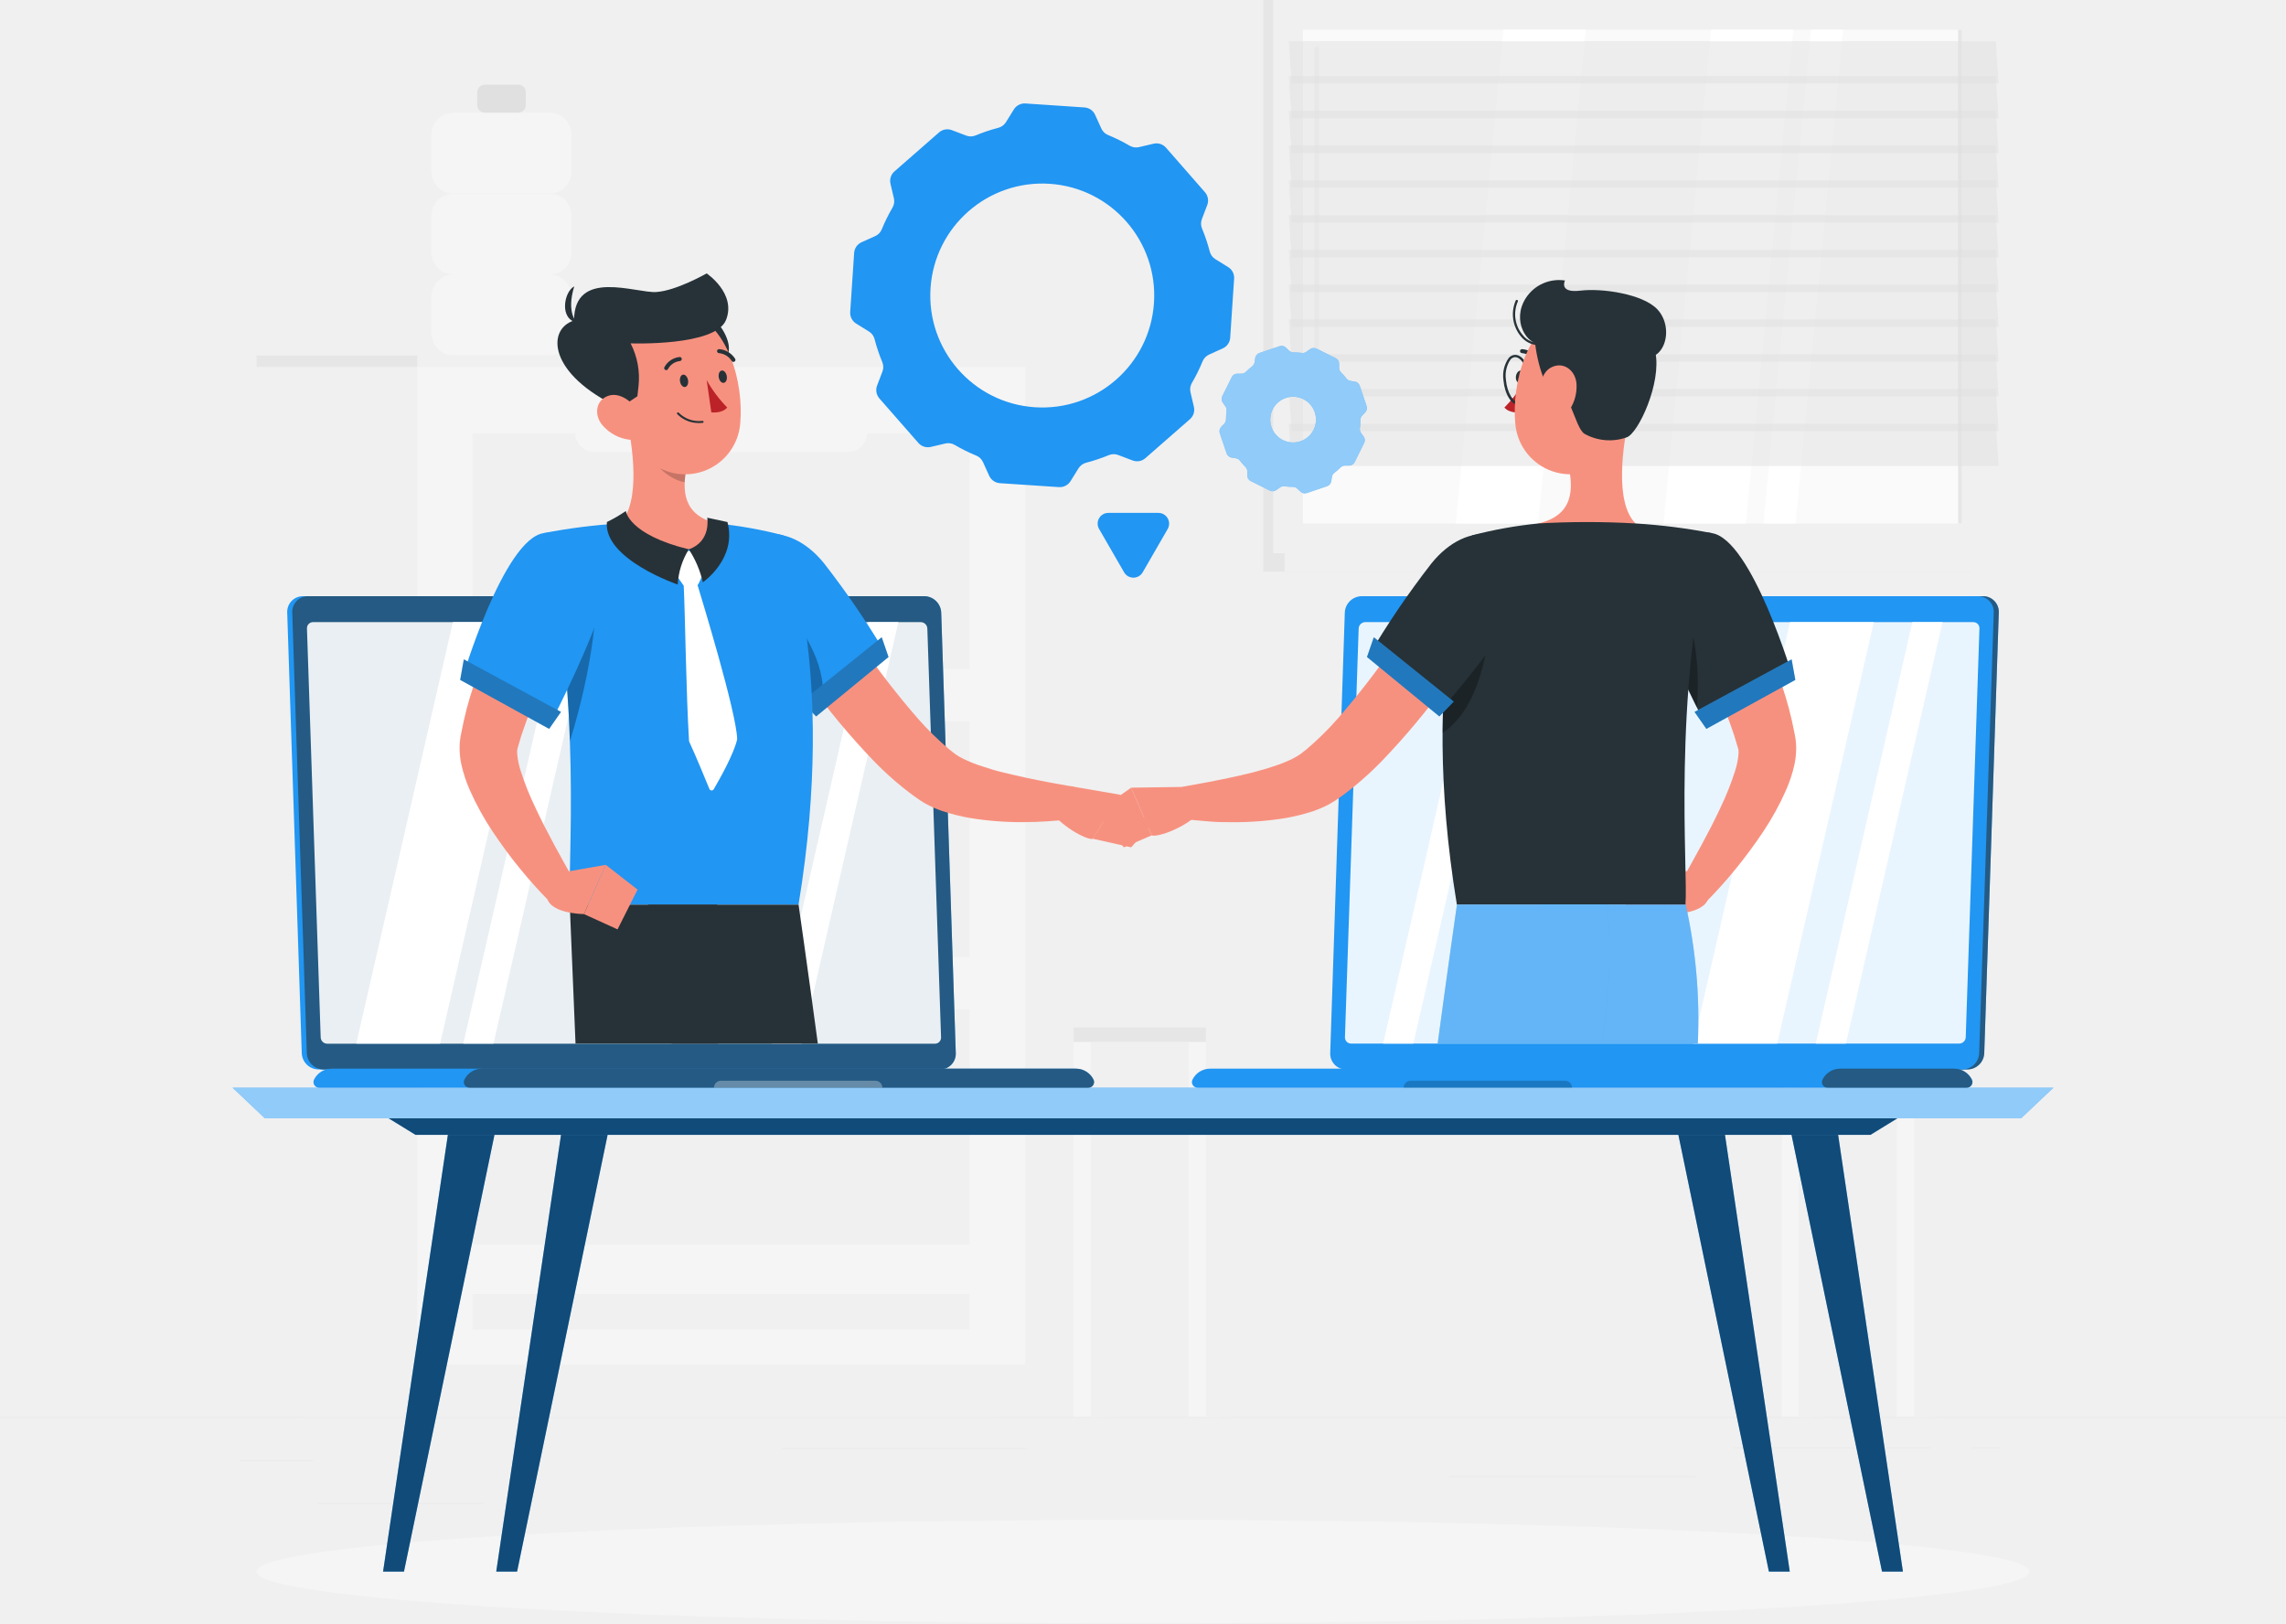
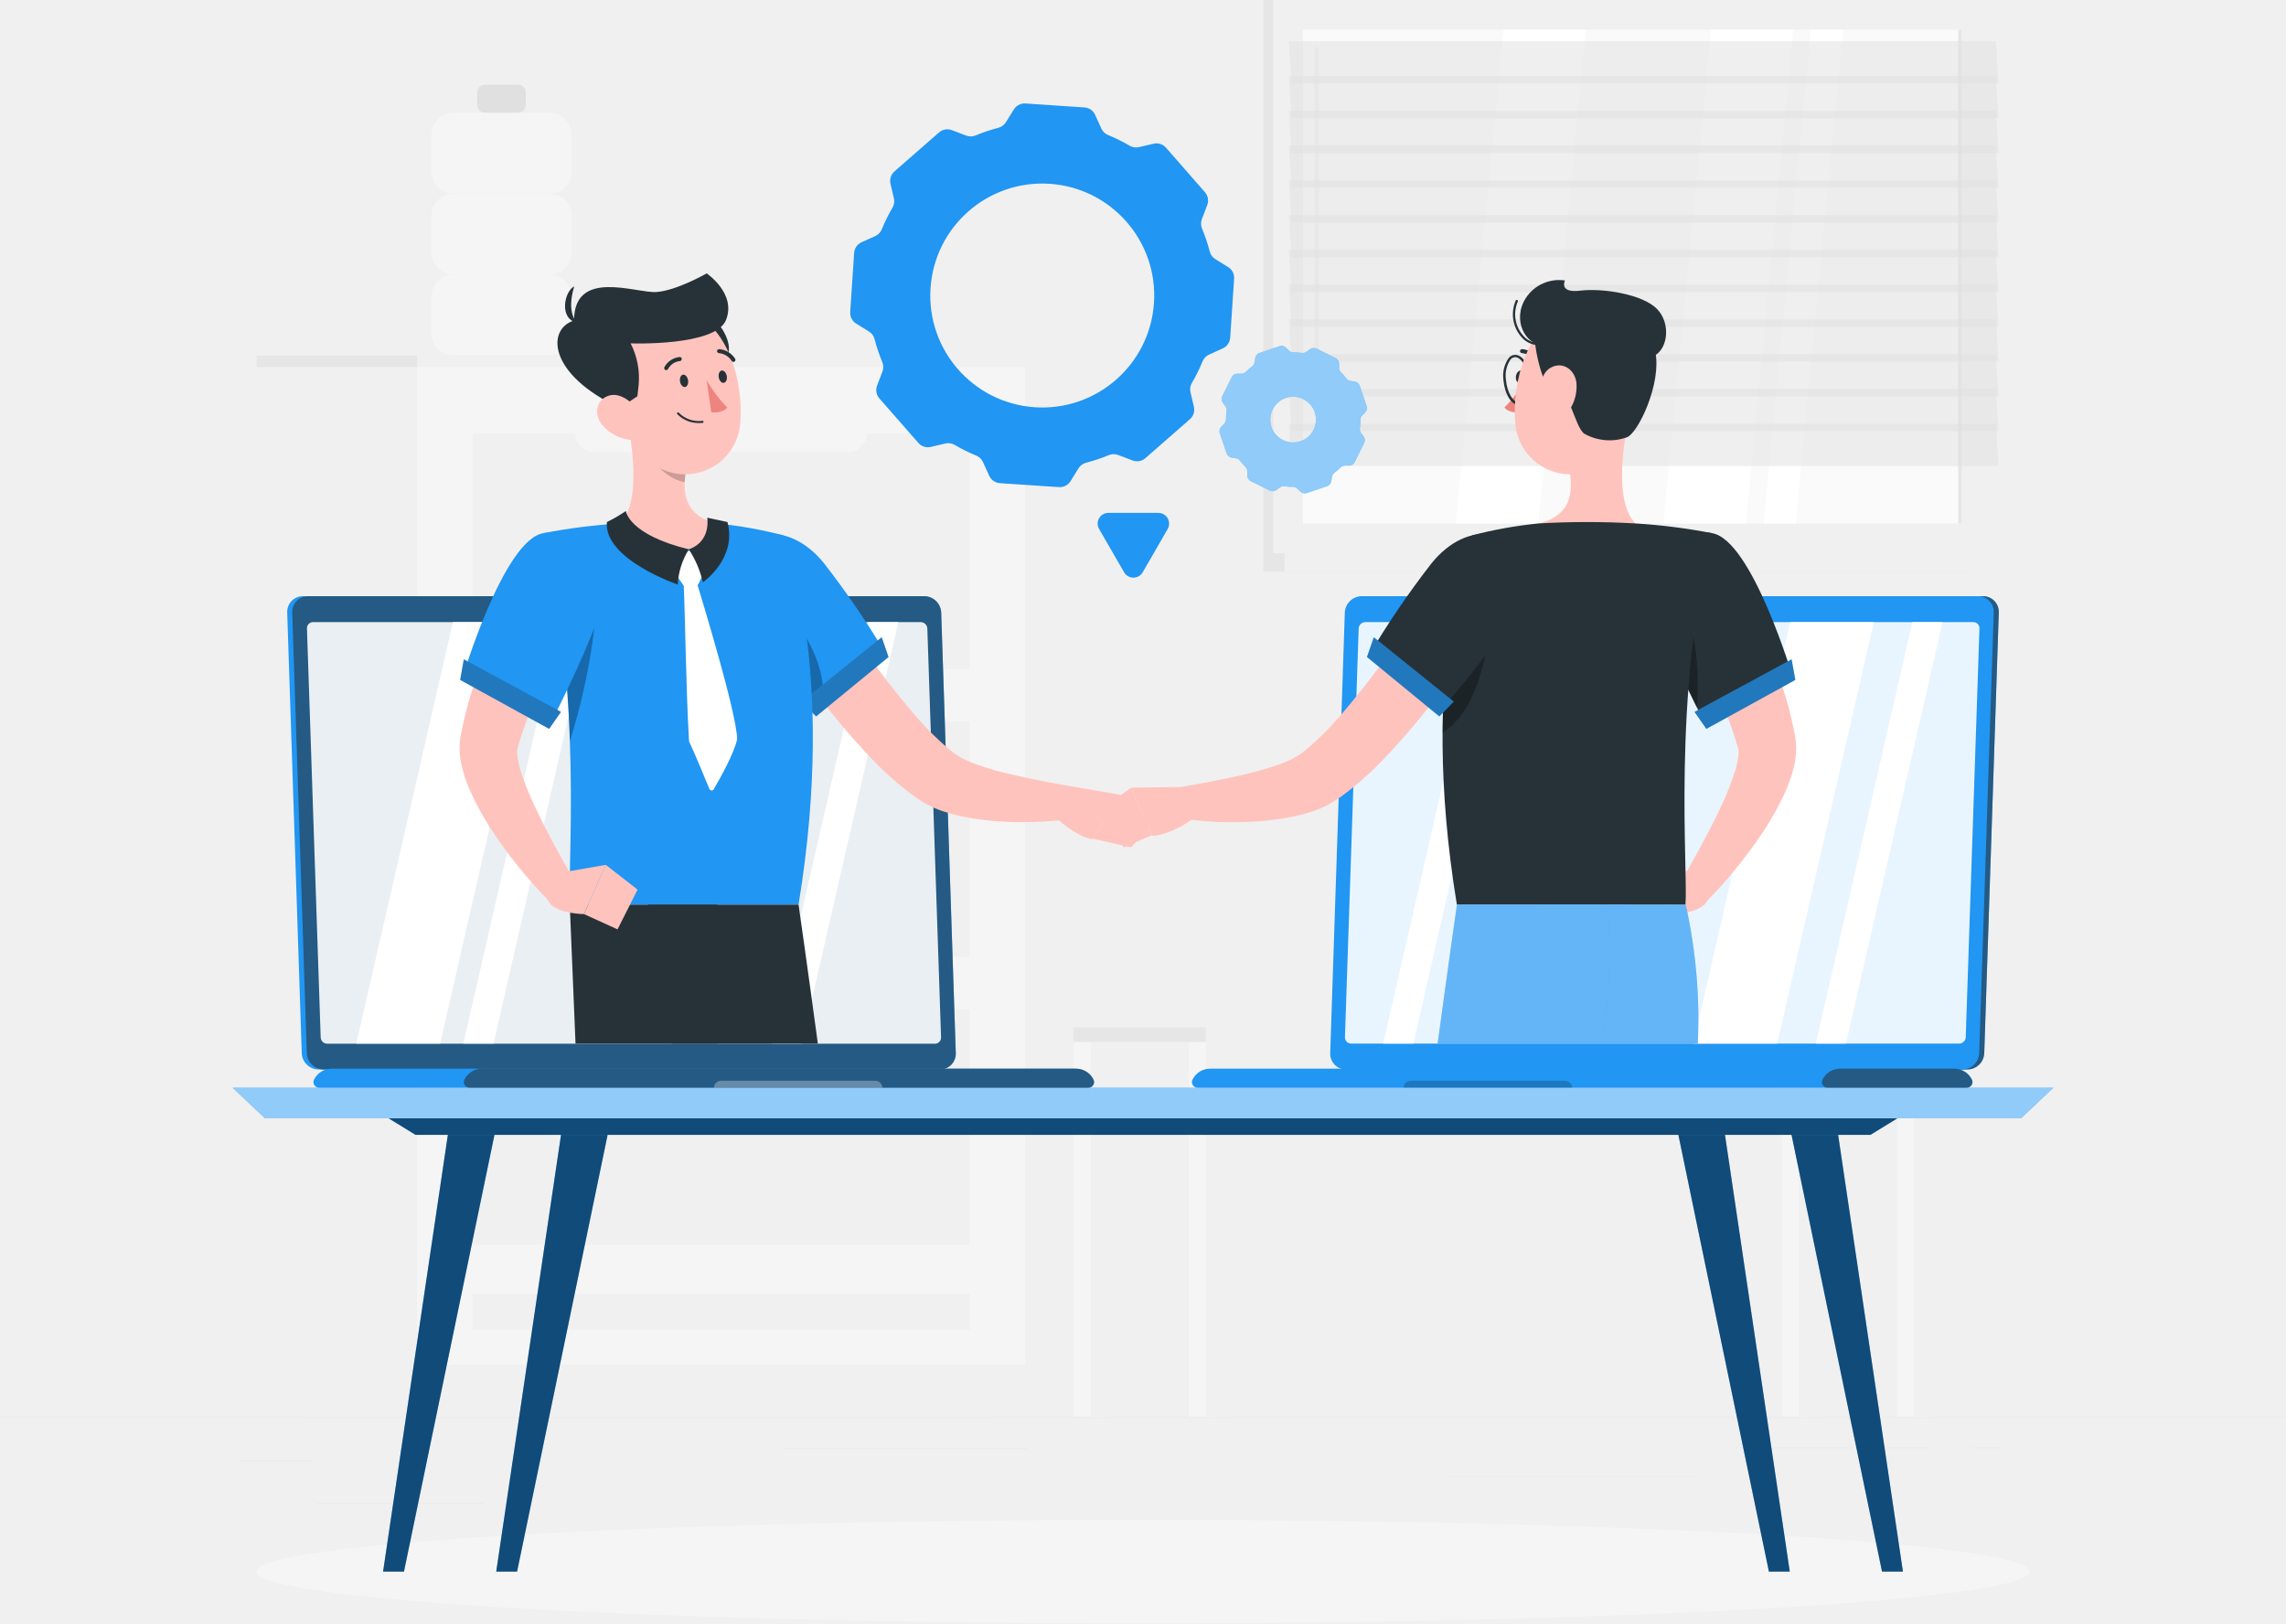
<svg xmlns="http://www.w3.org/2000/svg" viewBox="0 72.51 500 355.05">
-   <g id="freepik--background-complete--inject-424">
+   <g id="background-complete--inject-424">
    <rect y="382.4" width="500" height="0.25" style="fill:#ebebeb" />
    <rect x="52.46" y="391.92" width="16.06" height="0.25" style="fill:#ebebeb" />
    <rect x="171.14" y="389.21" width="53.53" height="0.25" style="fill:#ebebeb" />
    <rect x="69.52" y="401.21" width="36.25" height="0.25" style="fill:#ebebeb" />
    <rect x="379.14" y="389.08" width="43.19" height="0.25" style="fill:#ebebeb" />
    <rect x="431.24" y="389.08" width="6.33" height="0.25" style="fill:#ebebeb" />
    <rect x="317" y="395.31" width="53.89" height="0.25" style="fill:#ebebeb" />
    <rect x="389.71" y="298.81" width="6.64" height="83.59" style="fill:#f5f5f5" />
    <rect x="393.46" y="298.81" width="5.78" height="83.59" style="fill:#f0f0f0" />
    <rect x="234.83" y="298.81" width="6.64" height="83.59" style="fill:#f5f5f5" />
    <rect x="238.58" y="298.81" width="5.78" height="83.59" style="fill:#f0f0f0" />
    <rect x="414.88" y="298.81" width="6.64" height="83.59" style="fill:#f5f5f5" />
    <rect x="418.63" y="298.81" width="5.78" height="83.59" style="fill:#f0f0f0" />
    <rect x="260" y="298.81" width="6.64" height="83.59" style="fill:#f5f5f5" />
    <rect x="234.83" y="297.22" width="189.57" height="3.17" transform="translate(659.24 597.61) rotate(180)" style="fill:#f0f0f0" />
    <rect x="234.83" y="297.22" width="28.92" height="3.17" transform="translate(498.58 597.61) rotate(180)" style="fill:#e6e6e6" />
    <rect x="263.75" y="298.81" width="5.78" height="83.59" style="fill:#f0f0f0" />
    <rect x="311.71" y="236.34" width="17.93" height="60.88" style="fill:#ebebeb" />
    <polygon points="378.26 297.22 318.74 297.22 309.75 225.97 369.27 225.97 378.26 297.22" style="fill:#e0e0e0" />
    <polygon points="381.76 297.22 320.28 297.22 311.29 225.97 372.77 225.97 381.76 297.22" style="fill:#f0f0f0" />
    <polygon points="347.27 297.22 335.34 297.22 338.7 225.97 350.63 225.97 347.27 297.22" style="fill:#fafafa" />
    <polygon points="360.94 297.22 349.2 297.22 352.56 225.97 364.3 225.97 360.94 297.22" style="fill:#fafafa" />
    <rect x="276.32" y="72.51" width="154.63" height="120.99" style="fill:#e6e6e6" />
    <rect x="278.49" y="72.51" width="157.1" height="120.99" style="fill:#f0f0f0" />
    <rect x="276.32" y="193.5" width="154.63" height="4.05" style="fill:#e6e6e6" />
    <rect x="280.96" y="193.5" width="157.1" height="4.05" style="fill:#f0f0f0" />
    <rect x="303.04" y="60.95" width="108" height="144.11" transform="translate(490.05 -224.04) rotate(90)" style="fill:#fafafa" />
    <polygon points="363.85 187 374.25 79.01 392.25 79.01 381.85 187 363.85 187" style="fill:#fff" />
    <polygon points="318.43 187 328.83 79.01 346.83 79.01 336.43 187 318.43 187" style="fill:#fff" />
    <path d="M288,150.4a.5.5,0,0,1-.49-.5V83.23a.5.5,0,0,1,1,0V149.9A.5.5,0,0,1,288,150.4Z" style="fill:#f0f0f0" />
    <polygon points="385.71 187 396.11 79.01 403.13 79.01 392.73 187 385.71 187" style="fill:#fff" />
    <rect x="374.69" y="132.59" width="108" height="0.82" transform="translate(561.69 -295.68) rotate(90)" style="fill:#e6e6e6" />
    <polygon points="437.13 90.78 282.5 90.78 281.9 81.53 436.53 81.53 437.13 90.78" style="fill:#e0e0e0;opacity:0.5" />
    <polygon points="437.13 105.99 282.5 105.99 281.9 96.74 436.53 96.74 437.13 105.99" style="fill:#e0e0e0;opacity:0.5" />
    <polygon points="437.13 121.2 282.5 121.2 281.9 111.95 436.53 111.95 437.13 121.2" style="fill:#e0e0e0;opacity:0.5" />
    <polygon points="437.13 136.41 282.5 136.41 281.9 127.16 436.53 127.16 437.13 136.41" style="fill:#e0e0e0;opacity:0.5" />
    <polygon points="437.13 151.61 282.5 151.61 281.9 142.36 436.53 142.36 437.13 151.61" style="fill:#e0e0e0;opacity:0.5" />
    <polygon points="437.13 166.82 282.5 166.82 281.9 157.57 436.53 157.57 437.13 166.82" style="fill:#e0e0e0;opacity:0.5" />
    <polygon points="437.13 98.39 282.5 98.39 281.9 89.14 436.53 89.14 437.13 98.39" style="fill:#e0e0e0;opacity:0.5" />
    <polygon points="437.13 113.59 282.5 113.59 281.9 104.34 436.53 104.34 437.13 113.59" style="fill:#e0e0e0;opacity:0.5" />
    <polygon points="437.13 128.8 282.5 128.8 281.9 119.55 436.53 119.55 437.13 128.8" style="fill:#e0e0e0;opacity:0.5" />
    <polygon points="437.13 144.01 282.5 144.01 281.9 134.76 436.53 134.76 437.13 144.01" style="fill:#e0e0e0;opacity:0.5" />
    <polygon points="437.13 159.22 282.5 159.22 281.9 149.97 436.53 149.97 437.13 159.22" style="fill:#e0e0e0;opacity:0.5" />
    <polygon points="437.13 174.43 282.5 174.43 281.9 165.17 436.53 165.17 437.13 174.43" style="fill:#e0e0e0;opacity:0.5" />
    <rect x="94.39" y="114.85" width="30.63" height="17.7" rx="4.82" transform="translate(219.4 247.41) rotate(180)" style="fill:#f5f5f5" />
    <rect x="94.39" y="97.15" width="30.63" height="17.7" rx="4.82" transform="translate(219.4 212) rotate(180)" style="fill:#f5f5f5" />
    <rect x="104.4" y="91.02" width="10.61" height="6.13" rx="1.67" transform="translate(219.4 188.17) rotate(180)" style="fill:#e0e0e0" />
    <rect x="94.39" y="132.56" width="30.63" height="17.7" rx="4.82" transform="translate(219.4 282.81) rotate(-180)" style="fill:#f5f5f5" />
    <path d="M210.52,138s-1,12.3-39.89,12.3-39.9-12.3-39.9-12.3Z" style="fill:#f0f0f0" />
    <rect x="60.42" y="152.75" width="30.82" height="218.23" style="fill:#f0f0f0" />
    <rect x="66.33" y="370.98" width="151.98" height="11.42" style="fill:#f0f0f0" />
    <rect x="91.23" y="152.75" width="132.99" height="218.23" transform="translate(315.46 523.72) rotate(180)" style="fill:#f5f5f5" />
    <rect x="103.35" y="230.3" width="108.76" height="51.5" transform="translate(315.46 512.09) rotate(180)" style="fill:#f0f0f0" />
    <rect x="103.35" y="293.28" width="108.76" height="51.5" transform="translate(315.46 638.06) rotate(180)" style="fill:#f0f0f0" />
    <rect x="103.35" y="355.51" width="108.76" height="7.85" transform="translate(315.46 718.86) rotate(180)" style="fill:#f0f0f0" />
    <path d="M185.37,234.37H130.09a4.33,4.33,0,0,1-4.32-4.32h0a4.33,4.33,0,0,1,4.32-4.31h55.28a4.33,4.33,0,0,1,4.32,4.31h0A4.33,4.33,0,0,1,185.37,234.37Z" style="fill:#f5f5f5" />
    <rect x="103.35" y="167.31" width="108.76" height="51.5" transform="translate(315.46 386.12) rotate(180)" style="fill:#f0f0f0" />
    <path d="M185.37,171.39H130.09a4.33,4.33,0,0,1-4.32-4.32h0a4.33,4.33,0,0,1,4.32-4.32h55.28a4.33,4.33,0,0,1,4.32,4.32h0A4.33,4.33,0,0,1,185.37,171.39Z" style="fill:#f5f5f5" />
    <path d="M185.37,297.36H130.09a4.33,4.33,0,0,1-4.32-4.32h0a4.33,4.33,0,0,1,4.32-4.32h55.28a4.33,4.33,0,0,1,4.32,4.32h0A4.33,4.33,0,0,1,185.37,297.36Z" style="fill:#f5f5f5" />
    <rect x="91.23" y="150.26" width="137.1" height="2.49" style="fill:#f0f0f0" />
    <rect x="56.11" y="150.26" width="35.12" height="2.49" transform="translate(147.35 303.01) rotate(180)" style="fill:#e6e6e6" />
  </g>
-   <g id="freepik--Shadow--inject-424">
-     <ellipse id="freepik--path--inject-424" cx="250" cy="416.24" rx="193.89" ry="11.32" style="fill:#f5f5f5" />
+   <g id="Shadow--inject-424">
+     <ellipse id="path--inject-424" cx="250" cy="416.24" rx="193.89" ry="11.32" style="fill:#f5f5f5" />
  </g>
-   <g id="freepik--Table--inject-424">
+   <g id="Table--inject-424">
    <polygon points="442.06 317.11 57.94 317.11 50.86 310.41 449.14 310.41 442.06 317.11" style="fill:#2196F3" />
    <polygon points="442.06 317.11 57.94 317.11 50.86 310.41 449.14 310.41 442.06 317.11" style="fill:#fff;opacity:0.5" />
    <polygon points="409.12 320.72 90.88 320.72 85.01 317.11 414.99 317.11 409.12 320.72" style="fill:#2196F3" />
    <polygon points="409.12 320.72 90.88 320.72 85.01 317.11 414.99 317.11 409.12 320.72" style="opacity:0.5" />
    <polygon points="88.36 416.24 83.79 416.24 97.96 320.72 108.15 320.72 88.36 416.24" style="fill:#2196F3" />
    <polygon points="88.36 416.24 83.79 416.24 97.96 320.72 108.15 320.72 88.36 416.24" style="opacity:0.5" />
    <polygon points="113.1 416.24 108.54 416.24 122.71 320.72 132.9 320.72 113.1 416.24" style="fill:#2196F3" />
    <polygon points="113.1 416.24 108.54 416.24 122.71 320.72 132.9 320.72 113.1 416.24" style="opacity:0.5" />
    <polygon points="411.64 416.24 416.21 416.24 402.04 320.72 391.85 320.72 411.64 416.24" style="fill:#2196F3" />
    <polygon points="411.64 416.24 416.21 416.24 402.04 320.72 391.85 320.72 411.64 416.24" style="opacity:0.5" />
    <polygon points="386.9 416.24 391.46 416.24 377.29 320.72 367.1 320.72 386.9 416.24" style="fill:#2196F3" />
    <polygon points="386.9 416.24 391.46 416.24 377.29 320.72 367.1 320.72 386.9 416.24" style="opacity:0.5" />
  </g>
-   <g id="freepik--Gear--inject-424">
+   <g id="Gear--inject-424">
    <path d="M224.28,95.14l12.91.87a2.75,2.75,0,0,1,2.34,1.62l1.36,3a2.76,2.76,0,0,0,1.49,1.42,37.35,37.35,0,0,1,4.7,2.33,2.78,2.78,0,0,0,2,.32l3.24-.76a2.78,2.78,0,0,1,2.71.87l8.52,9.74a2.77,2.77,0,0,1,.5,2.81l-1.18,3.1a2.77,2.77,0,0,0,.05,2.06,37.7,37.7,0,0,1,1.68,5,2.72,2.72,0,0,0,1.21,1.66l2.82,1.75a2.75,2.75,0,0,1,1.3,2.53l-.86,12.92a2.74,2.74,0,0,1-1.63,2.33l-3,1.36a2.83,2.83,0,0,0-1.42,1.49,36,36,0,0,1-2.32,4.7,2.75,2.75,0,0,0-.32,2l.75,3.23a2.75,2.75,0,0,1-.87,2.71l-9.74,8.52a2.75,2.75,0,0,1-2.8.5l-3.11-1.18a2.79,2.79,0,0,0-2.05,0,38.72,38.72,0,0,1-5,1.68,2.76,2.76,0,0,0-1.66,1.21l-1.75,2.82a2.77,2.77,0,0,1-2.54,1.3l-12.91-.86a2.77,2.77,0,0,1-2.34-1.62l-1.36-3a2.76,2.76,0,0,0-1.49-1.42,37.35,37.35,0,0,1-4.7-2.33,2.77,2.77,0,0,0-2-.32l-3.23.76a2.76,2.76,0,0,1-2.71-.87l-8.53-9.74a2.79,2.79,0,0,1-.5-2.81l1.18-3.1a2.74,2.74,0,0,0-.05-2.05,38.34,38.34,0,0,1-1.68-5,2.72,2.72,0,0,0-1.21-1.66l-2.82-1.75a2.75,2.75,0,0,1-1.3-2.53l.86-12.92a2.78,2.78,0,0,1,1.63-2.34l3-1.35a2.76,2.76,0,0,0,1.42-1.49,37.48,37.48,0,0,1,2.33-4.71,2.79,2.79,0,0,0,.33-2l-.76-3.23a2.76,2.76,0,0,1,.87-2.71l9.74-8.52a2.76,2.76,0,0,1,2.8-.51l3.11,1.18a2.74,2.74,0,0,0,2.05,0,37.23,37.23,0,0,1,5-1.68A2.81,2.81,0,0,0,220,99.27l1.75-2.82A2.78,2.78,0,0,1,224.28,95.14Zm-20.75,40.37a24.49,24.49,0,1,0,26.06-22.8A24.5,24.5,0,0,0,203.53,135.51Z" style="fill:#2196F3" />
    <path d="M275.45,149.72l4.43-1.5a1.38,1.38,0,0,1,1.37.3l.73.7a1.41,1.41,0,0,0,.93.36,13.68,13.68,0,0,1,1.82.12,1.33,1.33,0,0,0,1-.24l.82-.59a1.38,1.38,0,0,1,1.4-.11l4.19,2.08a1.36,1.36,0,0,1,.76,1.17l0,1a1.38,1.38,0,0,0,.4.92,13.07,13.07,0,0,1,1.2,1.37,1.39,1.39,0,0,0,.85.52l1,.16a1.35,1.35,0,0,1,1.06.91l1.5,4.43a1.35,1.35,0,0,1-.29,1.37l-.7.73a1.39,1.39,0,0,0-.36.93,13.79,13.79,0,0,1-.12,1.82,1.34,1.34,0,0,0,.23,1l.59.82a1.34,1.34,0,0,1,.12,1.39l-2.08,4.2a1.36,1.36,0,0,1-1.17.76l-1,0a1.33,1.33,0,0,0-.91.4,17.55,17.55,0,0,1-1.37,1.2,1.39,1.39,0,0,0-.52.85l-.16,1a1.35,1.35,0,0,1-.91,1.06l-4.43,1.5a1.35,1.35,0,0,1-1.37-.3l-.74-.69a1.32,1.32,0,0,0-.93-.36,13.64,13.64,0,0,1-1.81-.12,1.33,1.33,0,0,0-1,.23l-.82.59a1.36,1.36,0,0,1-1.4.12l-4.19-2.08a1.36,1.36,0,0,1-.76-1.18l0-1a1.38,1.38,0,0,0-.4-.91,14.18,14.18,0,0,1-1.2-1.37,1.3,1.3,0,0,0-.85-.52l-1-.16a1.4,1.4,0,0,1-1.07-.91l-1.5-4.44a1.36,1.36,0,0,1,.3-1.36l.7-.73a1.41,1.41,0,0,0,.36-.94,13.79,13.79,0,0,1,.12-1.82,1.35,1.35,0,0,0-.24-1l-.58-.82a1.34,1.34,0,0,1-.12-1.39l2.08-4.2a1.33,1.33,0,0,1,1.17-.75l1,0a1.38,1.38,0,0,0,.92-.4,14.18,14.18,0,0,1,1.37-1.2,1.39,1.39,0,0,0,.52-.85l.16-1A1.35,1.35,0,0,1,275.45,149.72Zm2.65,16.18a5,5,0,1,0,3.14-6.35A5,5,0,0,0,278.1,165.9Z" style="fill:#2196F3" />
    <path d="M275.45,149.72l4.43-1.5a1.38,1.38,0,0,1,1.37.3l.73.7a1.41,1.41,0,0,0,.93.36,13.68,13.68,0,0,1,1.82.12,1.33,1.33,0,0,0,1-.24l.82-.59a1.38,1.38,0,0,1,1.4-.11l4.19,2.08a1.36,1.36,0,0,1,.76,1.17l0,1a1.38,1.38,0,0,0,.4.92,13.07,13.07,0,0,1,1.2,1.37,1.39,1.39,0,0,0,.85.52l1,.16a1.35,1.35,0,0,1,1.06.91l1.5,4.43a1.35,1.35,0,0,1-.29,1.37l-.7.73a1.39,1.39,0,0,0-.36.93,13.79,13.79,0,0,1-.12,1.82,1.34,1.34,0,0,0,.23,1l.59.82a1.34,1.34,0,0,1,.12,1.39l-2.08,4.2a1.36,1.36,0,0,1-1.17.76l-1,0a1.33,1.33,0,0,0-.91.4,17.55,17.55,0,0,1-1.37,1.2,1.39,1.39,0,0,0-.52.85l-.16,1a1.35,1.35,0,0,1-.91,1.06l-4.43,1.5a1.35,1.35,0,0,1-1.37-.3l-.74-.69a1.32,1.32,0,0,0-.93-.36,13.64,13.64,0,0,1-1.81-.12,1.33,1.33,0,0,0-1,.23l-.82.59a1.36,1.36,0,0,1-1.4.12l-4.19-2.08a1.36,1.36,0,0,1-.76-1.18l0-1a1.38,1.38,0,0,0-.4-.91,14.18,14.18,0,0,1-1.2-1.37,1.3,1.3,0,0,0-.85-.52l-1-.16a1.4,1.4,0,0,1-1.07-.91l-1.5-4.44a1.36,1.36,0,0,1,.3-1.36l.7-.73a1.41,1.41,0,0,0,.36-.94,13.79,13.79,0,0,1,.12-1.82,1.35,1.35,0,0,0-.24-1l-.58-.82a1.34,1.34,0,0,1-.12-1.39l2.08-4.2a1.33,1.33,0,0,1,1.17-.75l1,0a1.38,1.38,0,0,0,.92-.4,14.18,14.18,0,0,1,1.37-1.2,1.39,1.39,0,0,0,.52-.85l.16-1A1.35,1.35,0,0,1,275.45,149.72Zm2.65,16.18a5,5,0,1,0,3.14-6.35A5,5,0,0,0,278.1,165.9Z" style="fill:#fff;opacity:0.5" />
    <path d="M249.9,197.74l5.5-9.53a2.35,2.35,0,0,0-2-3.52h-11a2.34,2.34,0,0,0-2,3.52l5.5,9.53A2.35,2.35,0,0,0,249.9,197.74Z" style="fill:#2196F3" />
  </g>
-   <g id="freepik--character-1--inject-424">
+   <g id="character-1--inject-424">
    <path d="M69.69,306.42H204.5a3.44,3.44,0,0,0,3.45-3.56l-3.19-96.38a3.74,3.74,0,0,0-3.69-3.57H66.27a3.43,3.43,0,0,0-3.45,3.57L66,302.86A3.71,3.71,0,0,0,69.69,306.42Z" style="fill:#2196F3" />
    <path d="M70.79,306.42H205.6a3.44,3.44,0,0,0,3.45-3.56l-3.19-96.38a3.74,3.74,0,0,0-3.69-3.57H67.37a3.44,3.44,0,0,0-3.45,3.57l3.19,96.38A3.71,3.71,0,0,0,70.79,306.42Z" style="fill:#2196F3" />
    <g style="opacity:0.6">
      <path d="M70.79,306.42H205.6a3.44,3.44,0,0,0,3.45-3.56l-3.19-96.38a3.74,3.74,0,0,0-3.69-3.57H67.37a3.44,3.44,0,0,0-3.45,3.57l3.19,96.38A3.71,3.71,0,0,0,70.79,306.42Z" style="fill:#263238" />
    </g>
    <path d="M72.53,306.25H235.34a4.27,4.27,0,0,1,3.84,2.4,1.23,1.23,0,0,1-1.12,1.76H69.81a1.23,1.23,0,0,1-1.13-1.76A4.28,4.28,0,0,1,72.53,306.25Z" style="fill:#2196F3" />
    <path d="M235.34,306.25H105.42a4.28,4.28,0,0,0-3.85,2.4,1.23,1.23,0,0,0,1.13,1.76H238.06a1.23,1.23,0,0,0,1.12-1.76A4.27,4.27,0,0,0,235.34,306.25Z" style="fill:#263238;opacity:0.6" />
    <path d="M157.68,308.89h33.8a1.52,1.52,0,0,1,1.51,1.52H156.16A1.52,1.52,0,0,1,157.68,308.89Z" style="fill:#fff;opacity:0.3" />
    <path d="M205.83,299.37l-3-89.4a1.46,1.46,0,0,0-1.44-1.39H68.48A1.33,1.33,0,0,0,67.14,210l3,89.4a1.44,1.44,0,0,0,1.43,1.39h133A1.34,1.34,0,0,0,205.83,299.37Z" style="fill:#fff;opacity:0.9" />
    <polygon points="96.26 300.76 77.93 300.76 99.06 208.58 117.39 208.58 96.26 300.76" style="fill:#fff" />
    <polygon points="107.94 300.76 101.34 300.76 122.47 208.58 129.07 208.58 107.94 300.76" style="fill:#fff" />
    <polygon points="175.37 300.76 168.77 300.76 189.9 208.58 196.49 208.58 175.37 300.76" style="fill:#fff" />
    <path d="M133.82,205.9a1.1,1.1,0,0,0,1.08,1,1,1,0,0,0,1-1,1.08,1.08,0,0,0-1.08-1A1,1,0,0,0,133.82,205.9Z" style="fill:#fff;opacity:0.4" />
-     <path d="M176.74,196.06c1.77,2.84,3.68,5.85,5.59,8.75s3.87,5.8,5.87,8.64a181.63,181.63,0,0,0,12.57,16.23,63.62,63.62,0,0,0,6.85,6.73l.86.68a6.44,6.44,0,0,0,.59.45,16.11,16.11,0,0,0,1.61.93,30.08,30.08,0,0,0,4.18,1.66c1.51.51,3.1,1,4.72,1.37s3.29.8,5,1.15c3.35.71,6.85,1.36,10.22,1.94v7c-1.92.28-3.72.42-5.59.55s-3.72.18-5.6.19a69.62,69.62,0,0,1-11.46-.91,42.18,42.18,0,0,1-6.05-1.52,23.62,23.62,0,0,1-3.22-1.38c-.55-.26-1.13-.63-1.69-1l-1.29-.9a69.42,69.42,0,0,1-8.9-7.79,159.27,159.27,0,0,1-14.29-17.18q-3.25-4.45-6.26-9c-2-3.08-4-6.1-5.86-9.38Z" style="fill:#f7917f" />
+     <path d="M176.74,196.06c1.77,2.84,3.68,5.85,5.59,8.75s3.87,5.8,5.87,8.64a181.63,181.63,0,0,0,12.57,16.23,63.62,63.62,0,0,0,6.85,6.73l.86.68a6.44,6.44,0,0,0,.59.45,16.11,16.11,0,0,0,1.61.93,30.08,30.08,0,0,0,4.18,1.66c1.51.51,3.1,1,4.72,1.37s3.29.8,5,1.15c3.35.71,6.85,1.36,10.22,1.94v7c-1.92.28-3.72.42-5.59.55s-3.72.18-5.6.19a69.62,69.62,0,0,1-11.46-.91,42.18,42.18,0,0,1-6.05-1.52,23.62,23.62,0,0,1-3.22-1.38c-.55-.26-1.13-.63-1.69-1l-1.29-.9a69.42,69.42,0,0,1-8.9-7.79,159.27,159.27,0,0,1-14.29-17.18q-3.25-4.45-6.26-9c-2-3.08-4-6.1-5.86-9.38Z" style="fill:#ffc3bd" />
    <path d="M159.91,198c-1,8.78,19.93,29.76,19.93,29.76L194,215.94a192.12,192.12,0,0,0-13.75-20.21C172.2,185.76,161,188.07,159.91,198Z" style="fill:#2196F3" />
    <path d="M171.35,204.23c-5.59-6-8.26-7.55-11.48-5.16.43,9.27,20,28.67,20,28.67C181.15,217.79,176.08,211.39,171.35,204.23Z" style="opacity:0.3" />
    <polygon points="192.85 211.89 194.34 216.21 178.5 229.21 175.37 225.96 192.85 211.89" style="fill:#2196F3" />
    <polygon points="192.85 211.89 194.34 216.21 178.5 229.21 175.37 225.96 192.85 211.89" style="fill:#263238;opacity:0.3" />
-     <path d="M234.05,244.45l11,1.89L239,256c-1.44.23-7.18-2.88-9.72-6.74Z" style="fill:#f7917f" />
-     <polygon points="251.8 252.86 247.41 257.84 238.99 255.95 245.03 246.34 251.8 252.86" style="fill:#f7917f" />
+     <path d="M234.05,244.45l11,1.89L239,256c-1.44.23-7.18-2.88-9.72-6.74Z" style="fill:#ffc3bd" />
+     <polygon points="251.8 252.86 247.41 257.84 238.99 255.95 245.03 246.34 251.8 252.86" style="fill:#ffc3bd" />
    <path d="M171.3,189.59s12,28.22,3.36,80.78h-50c-.61-7.67,2.91-45.1-5.74-81.26A127.93,127.93,0,0,1,135.59,187a183.59,183.59,0,0,1,21.25,0A95.13,95.13,0,0,1,171.3,189.59Z" style="fill:#2196F3" />
    <path d="M130.09,198c1,6-.34,20.18-5.44,36.64a238.66,238.66,0,0,0-4.91-42v-.07C123,192.3,129.1,192.46,130.09,198Z" style="opacity:0.3" />
-     <path d="M136.86,163.07c1.58,6.84,3.35,19.37-1.27,23.93,0,0,2,5.66,14.7,5.66,14,0,6.55-5.66,6.55-5.66-7.69-1.82-7.69-7.48-6.55-12.79Z" style="fill:#f7917f" />
+     <path d="M136.86,163.07c1.58,6.84,3.35,19.37-1.27,23.93,0,0,2,5.66,14.7,5.66,14,0,6.55-5.66,6.55-5.66-7.69-1.82-7.69-7.48-6.55-12.79Z" style="fill:#ffc3bd" />
    <path d="M151.15,193.19l3,3.17a.64.64,0,0,1,.12.72l-1.5,3.13a.63.63,0,0,1-.55.37l-2.27.11a.63.63,0,0,1-.55-.28l-2.1-3a.65.65,0,0,1,0-.78l2.88-3.41A.63.63,0,0,1,151.15,193.19Z" style="fill:#fff" />
    <path d="M150.66,192.66a16.29,16.29,0,0,0-2.43,7.7s-16.23-5.55-15.49-13.67a32.15,32.15,0,0,0,4.15-2.41S137.42,189.41,150.66,192.66Z" style="fill:#263238" />
    <path d="M150.66,192.66a22.15,22.15,0,0,1,3.07,7.21s7.52-5.15,5.38-13.18l-4.42-.95S155.62,190.92,150.66,192.66Z" style="fill:#263238" />
    <path d="M152.5,200.24c1,3.32,8.54,27.94,8.73,33.83a.76.76,0,0,1,0,.15c-.7,3.17-3.84,8.73-5.12,10.91a.53.53,0,0,1-.95-.06c-.88-2.15-3-7.3-4.4-10.31a.61.61,0,0,1-.05-.18c-.66-10.75-.84-27.47-1.17-34.15a.53.53,0,0,1,.53-.56H152A.53.53,0,0,1,152.5,200.24Z" style="fill:#fff" />
    <path d="M142.34,167.61l7.95,6.59a21.51,21.51,0,0,0-.53,3.77c-2.93-.42-7-3.61-7.45-6.66A10,10,0,0,1,142.34,167.61Z" style="opacity:0.2" />
    <path d="M156.44,142.74c1.89,1.41,5.12,7.37,1,8.93S151.81,139.28,156.44,142.74Z" style="fill:#263238" />
-     <path d="M134.4,154.87c1.89,9.11,2.54,14.52,7.87,18.71a12.09,12.09,0,0,0,19.64-8.53c.78-8.45-2.46-21.92-12-24.58A12.23,12.23,0,0,0,134.4,154.87Z" style="fill:#f7917f" />
+     <path d="M134.4,154.87c1.89,9.11,2.54,14.52,7.87,18.71a12.09,12.09,0,0,0,19.64-8.53c.78-8.45-2.46-21.92-12-24.58A12.23,12.23,0,0,0,134.4,154.87Z" style="fill:#ffc3bd" />
    <path d="M135.59,161.73l3.82-2.55.25-2.22a16.54,16.54,0,0,0-1.73-9.35h0s18.57.69,20.87-5.12-4.24-10.18-4.24-10.18-6.57,3.77-11,4.07-18-5.24-18,6.23c-6,1.85-5.8,11.72,10,19.12" style="fill:#263238" />
    <path d="M126.23,143.06s-2.46-1.95-.63-7.91C123.35,136.27,122.27,142.36,126.23,143.06Z" style="fill:#263238" />
-     <path d="M131.71,165.44a9.25,9.25,0,0,0,6,3.25c3.1.33,4-2.53,2.66-5.16-1.24-2.36-4.34-5.38-7.2-4.49S129.86,163.19,131.71,165.44Z" style="fill:#f7917f" />
+     <path d="M131.71,165.44a9.25,9.25,0,0,0,6,3.25c3.1.33,4-2.53,2.66-5.16-1.24-2.36-4.34-5.38-7.2-4.49S129.86,163.19,131.71,165.44Z" style="fill:#ffc3bd" />
    <path d="M178.88,300.76H146.93c-2.87-17.34-5.18-30.39-5.18-30.39h32.91S176.51,283.2,178.88,300.76Z" style="fill:#263238" />
    <path d="M125.88,300.76c-.72-17.34-1.26-30.39-1.26-30.39h32.26s.16,13.21.23,30.39Z" style="fill:#263238" />
    <path d="M148.73,155.9c.11.75.59,1.31,1.08,1.26s.8-.71.69-1.45-.59-1.31-1.08-1.26S148.62,155.15,148.73,155.9Z" style="fill:#263238" />
    <path d="M157.2,155c.11.75.59,1.31,1.08,1.25s.8-.7.69-1.44-.59-1.31-1.08-1.26S157.09,154.22,157.2,155Z" style="fill:#263238" />
-     <path d="M154.56,155.64a28.32,28.32,0,0,0,4.5,6c-1.14,1.38-3.48,1.06-3.48,1.06Z" style="fill:#bb2329" />
+     <path d="M154.56,155.64a28.32,28.32,0,0,0,4.5,6c-1.14,1.38-3.48,1.06-3.48,1.06Z" style="fill:#ed847e" />
    <path d="M152.14,165a7.33,7.33,0,0,0,1.55,0,.22.22,0,0,0,.2-.24.23.23,0,0,0-.25-.2,6.2,6.2,0,0,1-5.18-1.78.22.22,0,0,0-.34.29A6.44,6.44,0,0,0,152.14,165Z" style="fill:#263238" />
    <path d="M145.67,153.46a.43.43,0,0,0,.43-.22,3.35,3.35,0,0,1,2.6-1.76.45.45,0,0,0,.42-.47.44.44,0,0,0-.46-.42,4.27,4.27,0,0,0-3.33,2.21.44.44,0,0,0,.17.61A.34.34,0,0,0,145.67,153.46Z" style="fill:#263238" />
    <path d="M160.37,151.67a.47.47,0,0,0,.3-.08.45.45,0,0,0,.12-.61,4.56,4.56,0,0,0-3.51-2.11.45.45,0,0,0-.45.43.45.45,0,0,0,.44.45,3.68,3.68,0,0,1,2.78,1.72A.47.47,0,0,0,160.37,151.67Z" style="fill:#263238" />
-     <path d="M128.47,203.16,126.25,207q-1.12,2-2.19,4-2.16,4-4.14,8.06c-1.3,2.71-2.54,5.43-3.65,8.17-.53,1.36-1.07,2.73-1.53,4.1l-.71,2.05-.59,2-.15.51-.08.26c0,.09,0,0,0,.06s0,.11-.07.22a5.69,5.69,0,0,0,0,1.18,17.34,17.34,0,0,0,.74,3.5,61.33,61.33,0,0,0,3.2,8c2.53,5.43,5.61,10.91,8.64,16.26l-5.53,4.32c-2.36-2.37-4.48-4.78-6.56-7.32s-4-5.18-5.89-8a60.2,60.2,0,0,1-5-9.09,29.64,29.64,0,0,1-1.84-5.62,17.32,17.32,0,0,1-.38-3.55,12.5,12.5,0,0,1,.16-2.14l.08-.52.07-.32.13-.65a75.77,75.77,0,0,1,2.63-10c1.06-3.22,2.3-6.32,3.62-9.38s2.77-6,4.32-8.94c.78-1.45,1.57-2.89,2.4-4.33s1.65-2.8,2.64-4.33Z" style="fill:#f7917f" />
+     <path d="M128.47,203.16,126.25,207q-1.12,2-2.19,4-2.16,4-4.14,8.06c-1.3,2.71-2.54,5.43-3.65,8.17-.53,1.36-1.07,2.73-1.53,4.1l-.71,2.05-.59,2-.15.51-.08.26c0,.09,0,0,0,.06s0,.11-.07.22a5.69,5.69,0,0,0,0,1.18,17.34,17.34,0,0,0,.74,3.5,61.33,61.33,0,0,0,3.2,8c2.53,5.43,5.61,10.91,8.64,16.26l-5.53,4.32c-2.36-2.37-4.48-4.78-6.56-7.32s-4-5.18-5.89-8a60.2,60.2,0,0,1-5-9.09,29.64,29.64,0,0,1-1.84-5.62,17.32,17.32,0,0,1-.38-3.55,12.5,12.5,0,0,1,.16-2.14l.08-.52.07-.32.13-.65a75.77,75.77,0,0,1,2.63-10c1.06-3.22,2.3-6.32,3.62-9.38s2.77-6,4.32-8.94c.78-1.45,1.57-2.89,2.4-4.33s1.65-2.8,2.64-4.33Z" style="fill:#ffc3bd" />
    <path d="M118.93,189.11c-8.8,1.29-17.87,31.93-17.87,31.93L120,231.53s7.67-14.58,11.33-25.4C135.16,194.79,128.36,187.73,118.93,189.11Z" style="fill:#2196F3" />
    <polygon points="101.45 216.72 100.65 221.22 120.11 231.93 122.7 228.22 101.45 216.72" style="fill:#2196F3" />
    <polygon points="101.45 216.72 100.65 221.22 120.11 231.93 122.7 228.22 101.45 216.72" style="fill:#263238;opacity:0.3" />
-     <path d="M123.2,263.29l9.3-1.62-4.77,10.77s-8.5-.05-8.11-4.43Z" style="fill:#f7917f" />
-     <polygon points="139.45 267.08 135.07 275.78 127.73 272.44 132.5 261.67 139.45 267.08" style="fill:#f7917f" />
+     <path d="M123.2,263.29l9.3-1.62-4.77,10.77s-8.5-.05-8.11-4.43Z" style="fill:#ffc3bd" />
+     <polygon points="139.45 267.08 135.07 275.78 127.73 272.44 132.5 261.67 139.45 267.08" style="fill:#ffc3bd" />
  </g>
-   <g id="freepik--character-2--inject-424">
+   <g id="character-2--inject-424">
    <path d="M430.31,306.42H295.5a3.44,3.44,0,0,1-3.45-3.56l3.19-96.38a3.74,3.74,0,0,1,3.69-3.57h134.8a3.43,3.43,0,0,1,3.45,3.57L434,302.86A3.71,3.71,0,0,1,430.31,306.42Z" style="fill:#2196F3" />
    <path d="M430.31,306.42H295.5a3.44,3.44,0,0,1-3.45-3.56l3.19-96.38a3.74,3.74,0,0,1,3.69-3.57h134.8a3.43,3.43,0,0,1,3.45,3.57L434,302.86A3.71,3.71,0,0,1,430.31,306.42Z" style="fill:#263238;opacity:0.6" />
    <path d="M429.21,306.42H294.4a3.44,3.44,0,0,1-3.45-3.56l3.19-96.38a3.74,3.74,0,0,1,3.69-3.57h134.8a3.44,3.44,0,0,1,3.45,3.57l-3.19,96.38A3.71,3.71,0,0,1,429.21,306.42Z" style="fill:#2196F3" />
    <path d="M427.47,306.25H264.66a4.27,4.27,0,0,0-3.84,2.4,1.23,1.23,0,0,0,1.12,1.76H430.19a1.23,1.23,0,0,0,1.13-1.76A4.28,4.28,0,0,0,427.47,306.25Z" style="fill:#2196F3" />
    <path d="M427.47,306.25h-25a4.28,4.28,0,0,0-3.85,2.4,1.23,1.23,0,0,0,1.13,1.76h30.39a1.23,1.23,0,0,0,1.13-1.76A4.28,4.28,0,0,0,427.47,306.25Z" style="fill:#263238;opacity:0.6" />
    <path d="M342.32,308.89h-33.8a1.52,1.52,0,0,0-1.51,1.52h36.83A1.52,1.52,0,0,0,342.32,308.89Z" style="opacity:0.2" />
    <path d="M294.17,299.37l3-89.4a1.46,1.46,0,0,1,1.44-1.39h133a1.33,1.33,0,0,1,1.34,1.39l-3,89.4a1.44,1.44,0,0,1-1.43,1.39h-133A1.34,1.34,0,0,1,294.17,299.37Z" style="fill:#fff;opacity:0.9" />
    <polygon points="388.72 300.76 370.39 300.76 391.52 208.58 409.85 208.58 388.72 300.76" style="fill:#fff" />
    <polygon points="309.13 300.76 302.53 300.76 323.66 208.58 330.25 208.58 309.13 300.76" style="fill:#fff" />
    <polygon points="403.75 300.76 397.15 300.76 418.28 208.58 424.88 208.58 403.75 300.76" style="fill:#fff" />
    <path d="M366.18,205.9a1.1,1.1,0,0,1-1.08,1,1,1,0,0,1-1-1,1.08,1.08,0,0,1,1.08-1A1,1,0,0,1,366.18,205.9Z" style="opacity:0.4" />
-     <path d="M356.46,163.07c-1.57,6.84-3.35,19.37,1.28,23.93,0,0-2,5.66-14.7,5.66-14,0-6.55-5.66-6.55-5.66,7.69-1.82,7.69-7.48,6.54-12.79Z" style="fill:#f7917f" />
-     <path d="M376.81,195.56c1,1.53,1.82,2.87,2.64,4.33s1.63,2.88,2.41,4.33c1.54,2.92,3,5.89,4.32,8.94s2.56,6.16,3.61,9.38a75.79,75.79,0,0,1,2.64,10l.13.65.06.32.09.52a14.91,14.91,0,0,1,.16,2.14,18.84,18.84,0,0,1-.38,3.55,29.63,29.63,0,0,1-1.85,5.62,59.3,59.3,0,0,1-5,9.09c-1.86,2.79-3.82,5.43-5.9,8a97.82,97.82,0,0,1-6.56,7.32l-5.52-4.32c3-5.35,6.11-10.83,8.64-16.26a61.23,61.23,0,0,0,3.19-8,17.34,17.34,0,0,0,.74-3.5,5.18,5.18,0,0,0,0-1.18c0-.11,0-.21-.08-.22l0-.06-.07-.26-.15-.51-.6-2-.7-2.05c-.47-1.37-1-2.74-1.54-4.1-1.11-2.74-2.35-5.46-3.64-8.17s-2.71-5.39-4.14-8.06q-1.06-2-2.19-4l-2.22-3.83Z" style="fill:#f7917f" />
+     <path d="M356.46,163.07c-1.57,6.84-3.35,19.37,1.28,23.93,0,0-2,5.66-14.7,5.66-14,0-6.55-5.66-6.55-5.66,7.69-1.82,7.69-7.48,6.54-12.79Z" style="fill:#ffc3bd" />
+     <path d="M376.81,195.56c1,1.53,1.82,2.87,2.64,4.33s1.63,2.88,2.41,4.33c1.54,2.92,3,5.89,4.32,8.94s2.56,6.16,3.61,9.38a75.79,75.79,0,0,1,2.64,10l.13.65.06.32.09.52a14.91,14.91,0,0,1,.16,2.14,18.84,18.84,0,0,1-.38,3.55,29.63,29.63,0,0,1-1.85,5.62,59.3,59.3,0,0,1-5,9.09c-1.86,2.79-3.82,5.43-5.9,8a97.82,97.82,0,0,1-6.56,7.32l-5.52-4.32c3-5.35,6.11-10.83,8.64-16.26a61.23,61.23,0,0,0,3.19-8,17.34,17.34,0,0,0,.74-3.5,5.18,5.18,0,0,0,0-1.18c0-.11,0-.21-.08-.22l0-.06-.07-.26-.15-.51-.6-2-.7-2.05c-.47-1.37-1-2.74-1.54-4.1-1.11-2.74-2.35-5.46-3.64-8.17s-2.71-5.39-4.14-8.06q-1.06-2-2.19-4l-2.22-3.83Z" style="fill:#ffc3bd" />
    <path d="M374.4,189.11c8.8,1.29,17.86,31.93,17.86,31.93l-18.93,10.49S365.65,217,362,206.13C358.16,194.79,365,187.73,374.4,189.11Z" style="fill:#263238" />
    <path d="M368.67,205.9,367.24,219c1.43,3.15,2.83,6,3.92,8.25C371.57,222,371.56,213.46,368.67,205.9Z" style="opacity:0.3" />
    <polygon points="391.87 216.72 392.68 221.22 373.22 231.93 370.63 228.22 391.87 216.72" style="fill:#2196F3" />
    <polygon points="391.87 216.72 392.68 221.22 373.22 231.93 370.63 228.22 391.87 216.72" style="fill:#263238;opacity:0.3" />
-     <path d="M370.13,263.29l-9.31-1.62,4.78,10.77s8.49-.05,8.1-4.43Z" style="fill:#f7917f" />
-     <polygon points="353.88 267.08 358.25 275.78 365.6 272.44 360.82 261.67 353.88 267.08" style="fill:#f7917f" />
+     <path d="M370.13,263.29l-9.31-1.62,4.78,10.77s8.49-.05,8.1-4.43Z" style="fill:#ffc3bd" />
+     <polygon points="353.88 267.08 358.25 275.78 365.6 272.44 360.82 261.67 353.88 267.08" style="fill:#ffc3bd" />
    <path d="M322,189.59s-12,28.22-3.35,80.78h50c.61-7.67-2.92-45.1,5.74-81.26A128.23,128.23,0,0,0,357.74,187a183.59,183.59,0,0,0-21.25,0A95.11,95.11,0,0,0,322,189.59Z" style="fill:#263238" />
    <path d="M316.65,213.73a169.84,169.84,0,0,0-1.11,19.05c6.8-4.43,9.22-14.59,10.18-21.95Z" style="opacity:0.3" />
-     <path d="M328.78,203.28c-1.91,3.28-3.84,6.3-5.86,9.38s-4.09,6.07-6.26,9a159.38,159.38,0,0,1-14.3,17.18,70,70,0,0,1-8.89,7.79l-1.3.9c-.56.34-1.14.71-1.68,1a24.27,24.27,0,0,1-3.23,1.38,42.18,42.18,0,0,1-6.05,1.52,69.53,69.53,0,0,1-11.46.91c-1.87,0-3.74,0-5.59-.19s-3.68-.27-5.6-.55v-7c3.37-.58,6.87-1.23,10.21-1.94,1.68-.35,3.35-.73,5-1.15s3.22-.86,4.72-1.37a29.59,29.59,0,0,0,4.18-1.66,16.11,16.11,0,0,0,1.61-.93c.25-.15.4-.31.6-.45l.86-.68a65.51,65.51,0,0,0,6.85-6.73,185.42,185.42,0,0,0,12.57-16.23c2-2.84,3.93-5.74,5.87-8.64s3.81-5.91,5.59-8.75Z" style="fill:#f7917f" />
+     <path d="M328.78,203.28c-1.91,3.28-3.84,6.3-5.86,9.38s-4.09,6.07-6.26,9a159.38,159.38,0,0,1-14.3,17.18,70,70,0,0,1-8.89,7.79l-1.3.9c-.56.34-1.14.71-1.68,1a24.27,24.27,0,0,1-3.23,1.38,42.18,42.18,0,0,1-6.05,1.52,69.53,69.53,0,0,1-11.46.91c-1.87,0-3.74,0-5.59-.19s-3.68-.27-5.6-.55v-7c3.37-.58,6.87-1.23,10.21-1.94,1.68-.35,3.35-.73,5-1.15s3.22-.86,4.72-1.37a29.59,29.59,0,0,0,4.18-1.66,16.11,16.11,0,0,0,1.61-.93c.25-.15.4-.31.6-.45l.86-.68a65.51,65.51,0,0,0,6.85-6.73,185.42,185.42,0,0,0,12.57-16.23c2-2.84,3.93-5.74,5.87-8.64s3.81-5.91,5.59-8.75Z" style="fill:#ffc3bd" />
    <path d="M333.41,198c1,8.78-18.58,30.08-18.58,30.08l-15.49-12.12a191.23,191.23,0,0,1,13.74-20.21C321.12,185.76,332.3,188.07,333.41,198Z" style="fill:#263238" />
    <polygon points="300.48 211.89 298.99 216.21 314.82 229.21 317.96 225.96 300.48 211.89" style="fill:#2196F3" />
    <polygon points="300.48 211.89 298.99 216.21 314.82 229.21 317.96 225.96 300.48 211.89" style="fill:#263238;opacity:0.3" />
-     <path d="M258.56,244.63l-11.15.16,4.49,10.44c1.38.45,7.54-1.74,10.64-5.16Z" style="fill:#f7917f" />
-     <polygon points="239.72 250.2 245.81 257.84 251.9 255.22 247.41 244.79 239.72 250.2" style="fill:#f7917f" />
+     <path d="M258.56,244.63l-11.15.16,4.49,10.44c1.38.45,7.54-1.74,10.64-5.16Z" style="fill:#ffc3bd" />
+     <polygon points="239.72 250.2 245.81 257.84 251.9 255.22 247.41 244.79 239.72 250.2" style="fill:#ffc3bd" />
    <path d="M333.35,155c-.11.75-.59,1.31-1.08,1.25s-.8-.7-.7-1.44.6-1.31,1.09-1.26S333.46,154.22,333.35,155Z" style="fill:#263238" />
-     <path d="M333.56,155.64a28.13,28.13,0,0,1-4.51,6c1.15,1.38,3.49,1.06,3.49,1.06Z" style="fill:#bb2329" />
+     <path d="M333.56,155.64a28.13,28.13,0,0,1-4.51,6c1.15,1.38,3.49,1.06,3.49,1.06Z" style="fill:#ed847e" />
    <path d="M332.29,161.16c-1.67,0-3.18-2.41-3.45-5.49A6.72,6.72,0,0,1,330,150.8a1.88,1.88,0,0,1,1.4-.68h0c1.67,0,3.18,2.4,3.45,5.48h0a6.7,6.7,0,0,1-1.14,4.88,1.92,1.92,0,0,1-1.4.68Zm-.9-10.54h0a1.39,1.39,0,0,0-1,.51,6.26,6.26,0,0,0-1,4.5c.24,2.73,1.59,5,3,5h0a1.4,1.4,0,0,0,1-.52,6.18,6.18,0,0,0,1-4.49C334.1,152.92,332.75,150.62,331.39,150.62Z" style="fill:#263238" />
    <path d="M336,151.67a.44.44,0,0,0,.29-.08.44.44,0,0,0,.13-.61,4.56,4.56,0,0,0-3.51-2.11.45.45,0,0,0-.45.43.45.45,0,0,0,.44.45,3.68,3.68,0,0,1,2.78,1.72A.47.47,0,0,0,336,151.67Z" style="fill:#263238" />
-     <path d="M358.93,154.87c-1.9,9.11-2.54,14.52-7.88,18.71a12.09,12.09,0,0,1-19.63-8.53c-.78-8.45,2.45-21.92,12-24.58A12.24,12.24,0,0,1,358.93,154.87Z" style="fill:#f7917f" />
+     <path d="M358.93,154.87c-1.9,9.11-2.54,14.52-7.88,18.71a12.09,12.09,0,0,1-19.63-8.53c-.78-8.45,2.45-21.92,12-24.58A12.24,12.24,0,0,1,358.93,154.87Z" style="fill:#ffc3bd" />
    <path d="M371.35,300.76a115.12,115.12,0,0,0-2.65-30.39H336.44a121.63,121.63,0,0,1,3.69,30.39Z" style="fill:#2196F3" />
    <path d="M371.35,300.76a115.12,115.12,0,0,0-2.65-30.39H336.44a121.63,121.63,0,0,1,3.69,30.39Z" style="fill:#fff;opacity:0.3" />
    <path d="M339.17,157.61c-1.78-.89-4-9.78-3.39-12.94s7.78-6.56,14.83-5.28,10.08,3.75,11.45,10.17c1.41,6.66-3.73,17.75-6.27,18.61a11.24,11.24,0,0,1-9.23-.78C344.29,166,343.11,155.78,339.17,157.61Z" style="fill:#263238" />
    <path d="M337.3,147.86c-3.44.2-6.72-5.28-3.56-10.17a8.65,8.65,0,0,1,8.56-3.83s-1.44,2.81,3.36,2.22,13.74.75,16.86,4.11c3.86,4.14,1.53,12.28-4.28,10.28S337.3,147.86,337.3,147.86Z" style="fill:#263238" />
    <path d="M336.38,148a5.07,5.07,0,0,1-3.72-1.9,7.56,7.56,0,0,1-1.14-7.85.25.25,0,1,1,.47.19,7,7,0,0,0,1.05,7.33,4.22,4.22,0,0,0,4.07,1.64.26.26,0,0,1,.3.18.26.26,0,0,1-.18.31A3.53,3.53,0,0,1,336.38,148Z" style="fill:#263238" />
-     <path d="M344.82,156.46a9.28,9.28,0,0,1-2.13,6.51c-2,2.37-4.67.94-5.48-1.91-.73-2.57-.56-6.89,2.13-8.22S344.61,153.57,344.82,156.46Z" style="fill:#f7917f" />
+     <path d="M344.82,156.46a9.28,9.28,0,0,1-2.13,6.51c-2,2.37-4.67.94-5.48-1.91-.73-2.57-.56-6.89,2.13-8.22S344.61,153.57,344.82,156.46Z" style="fill:#ffc3bd" />
    <path d="M314.45,300.76H350.3a117.84,117.84,0,0,0,1.27-30.39h-32.9S316.82,283.2,314.45,300.76Z" style="fill:#2196F3" />
    <path d="M314.45,300.76H350.3a117.84,117.84,0,0,0,1.27-30.39h-32.9S316.82,283.2,314.45,300.76Z" style="fill:#fff;opacity:0.3" />
  </g>
</svg>
